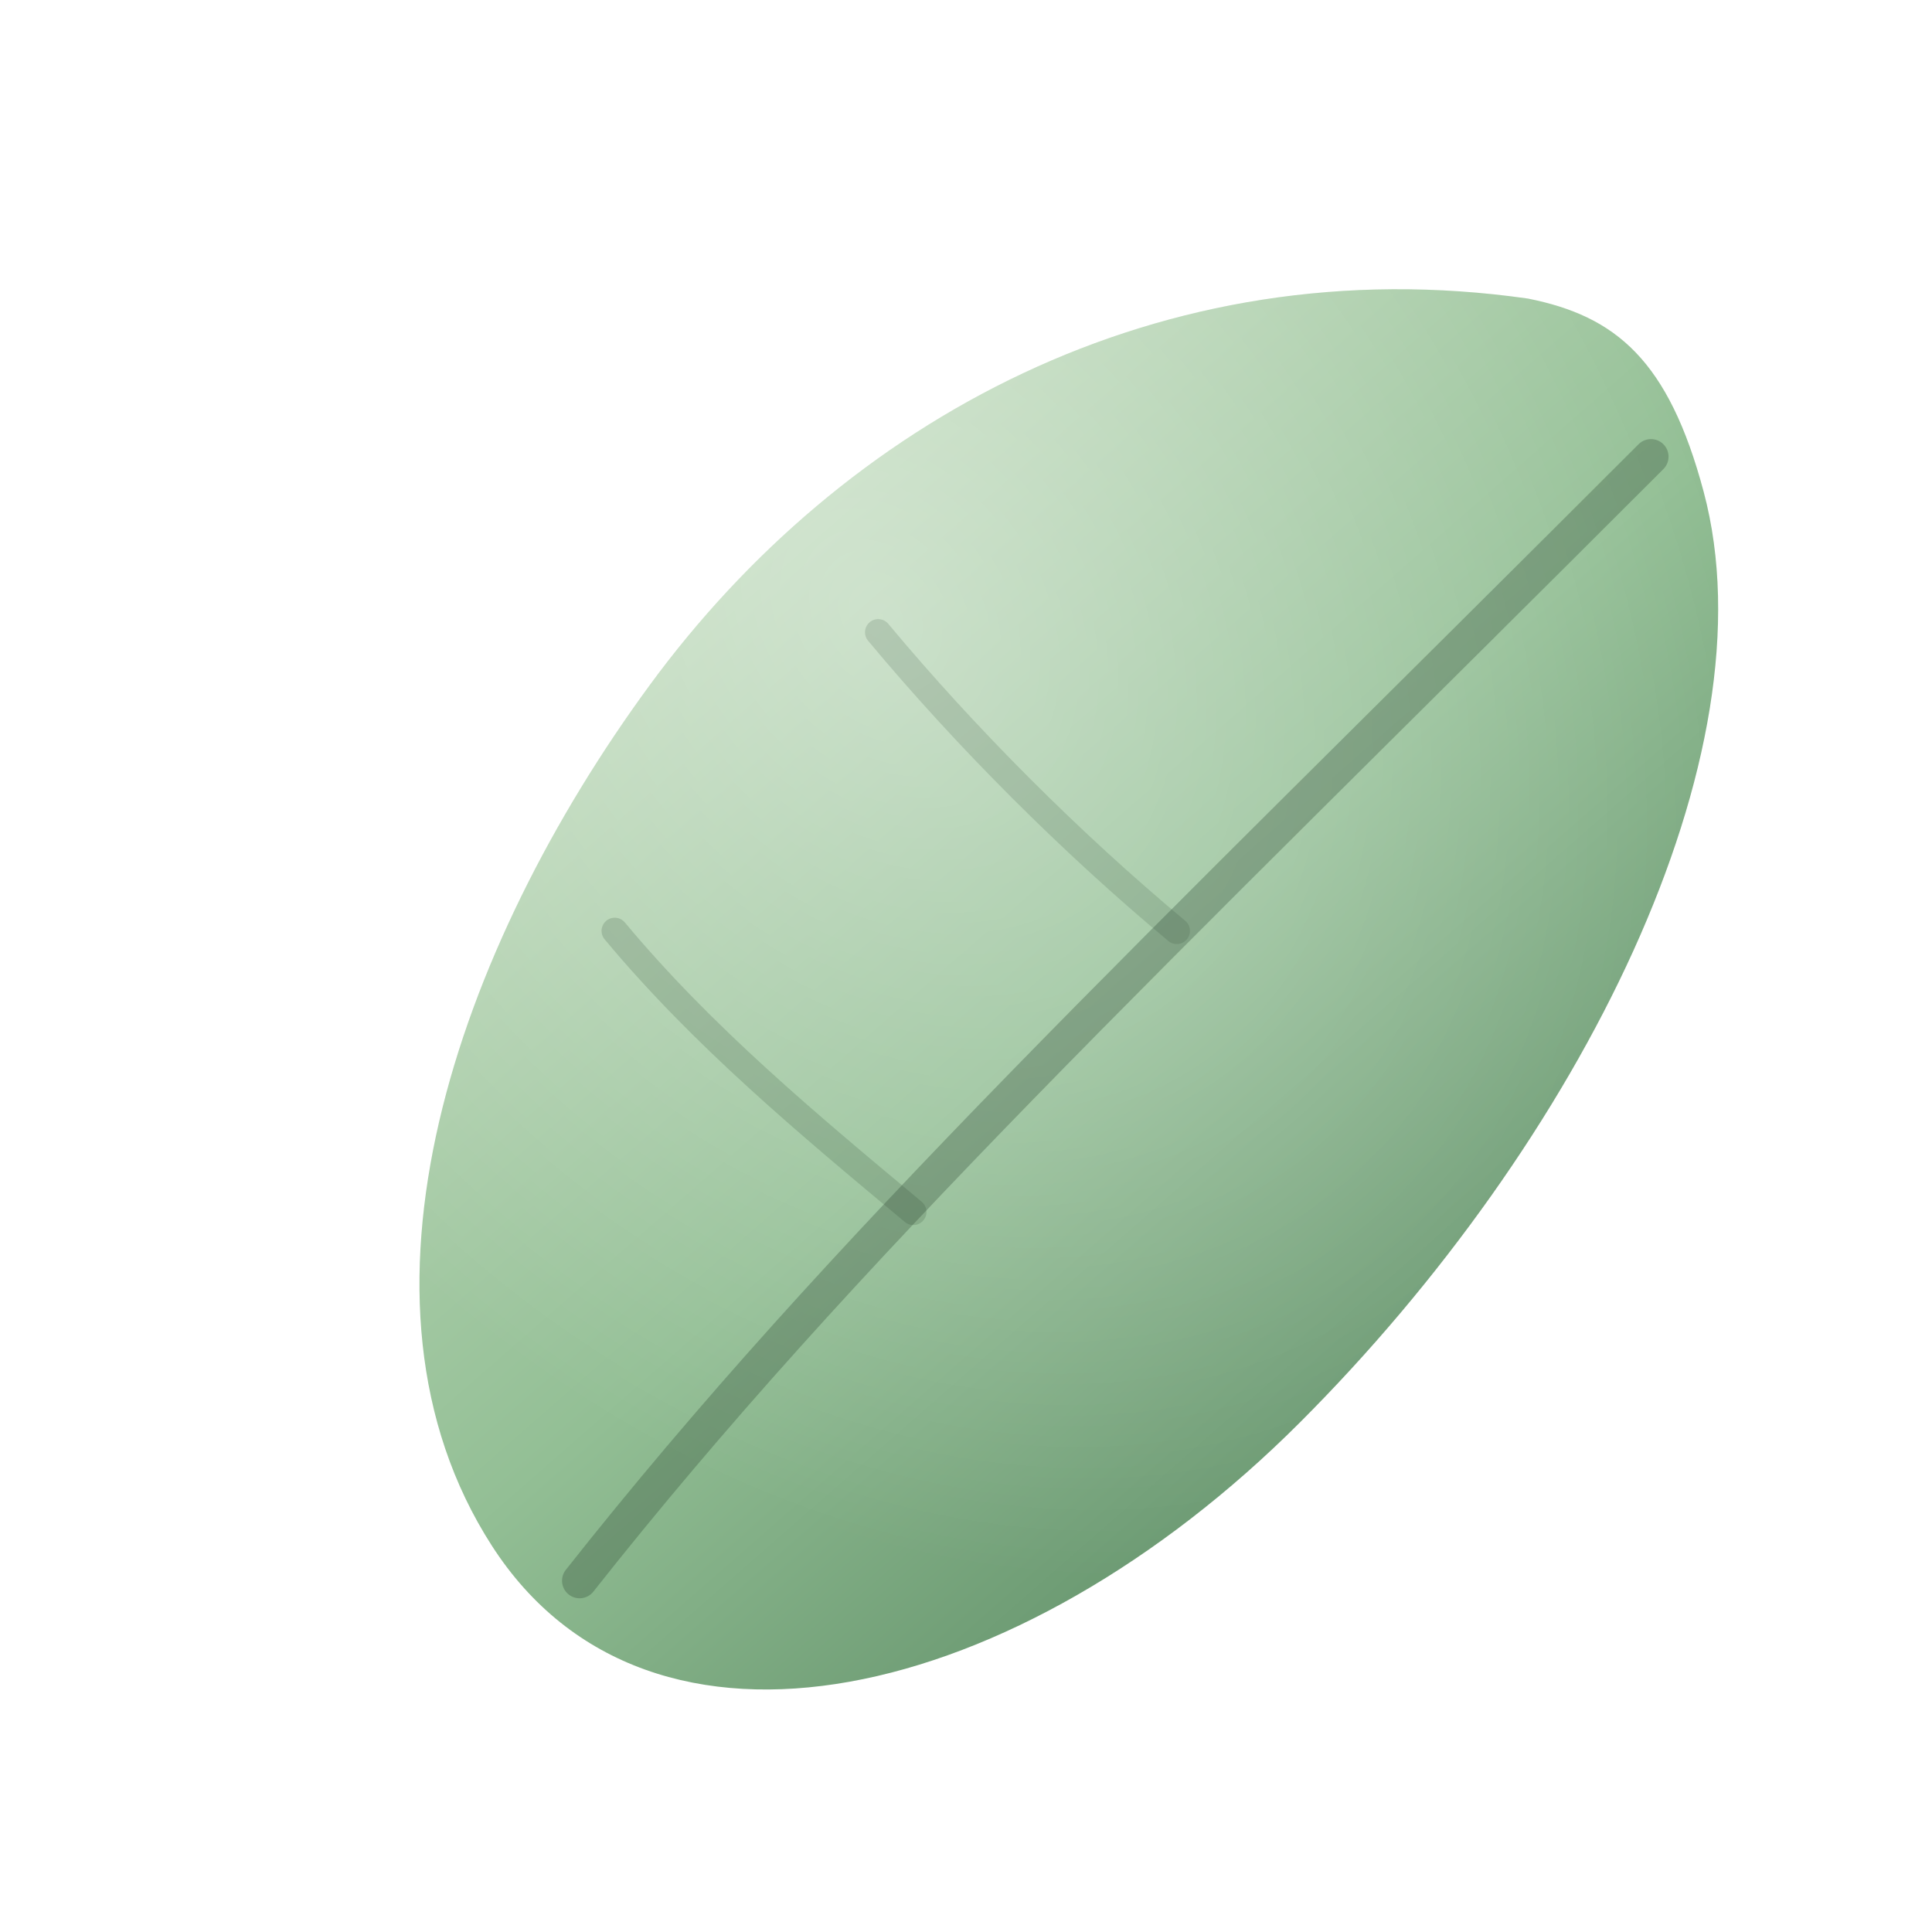
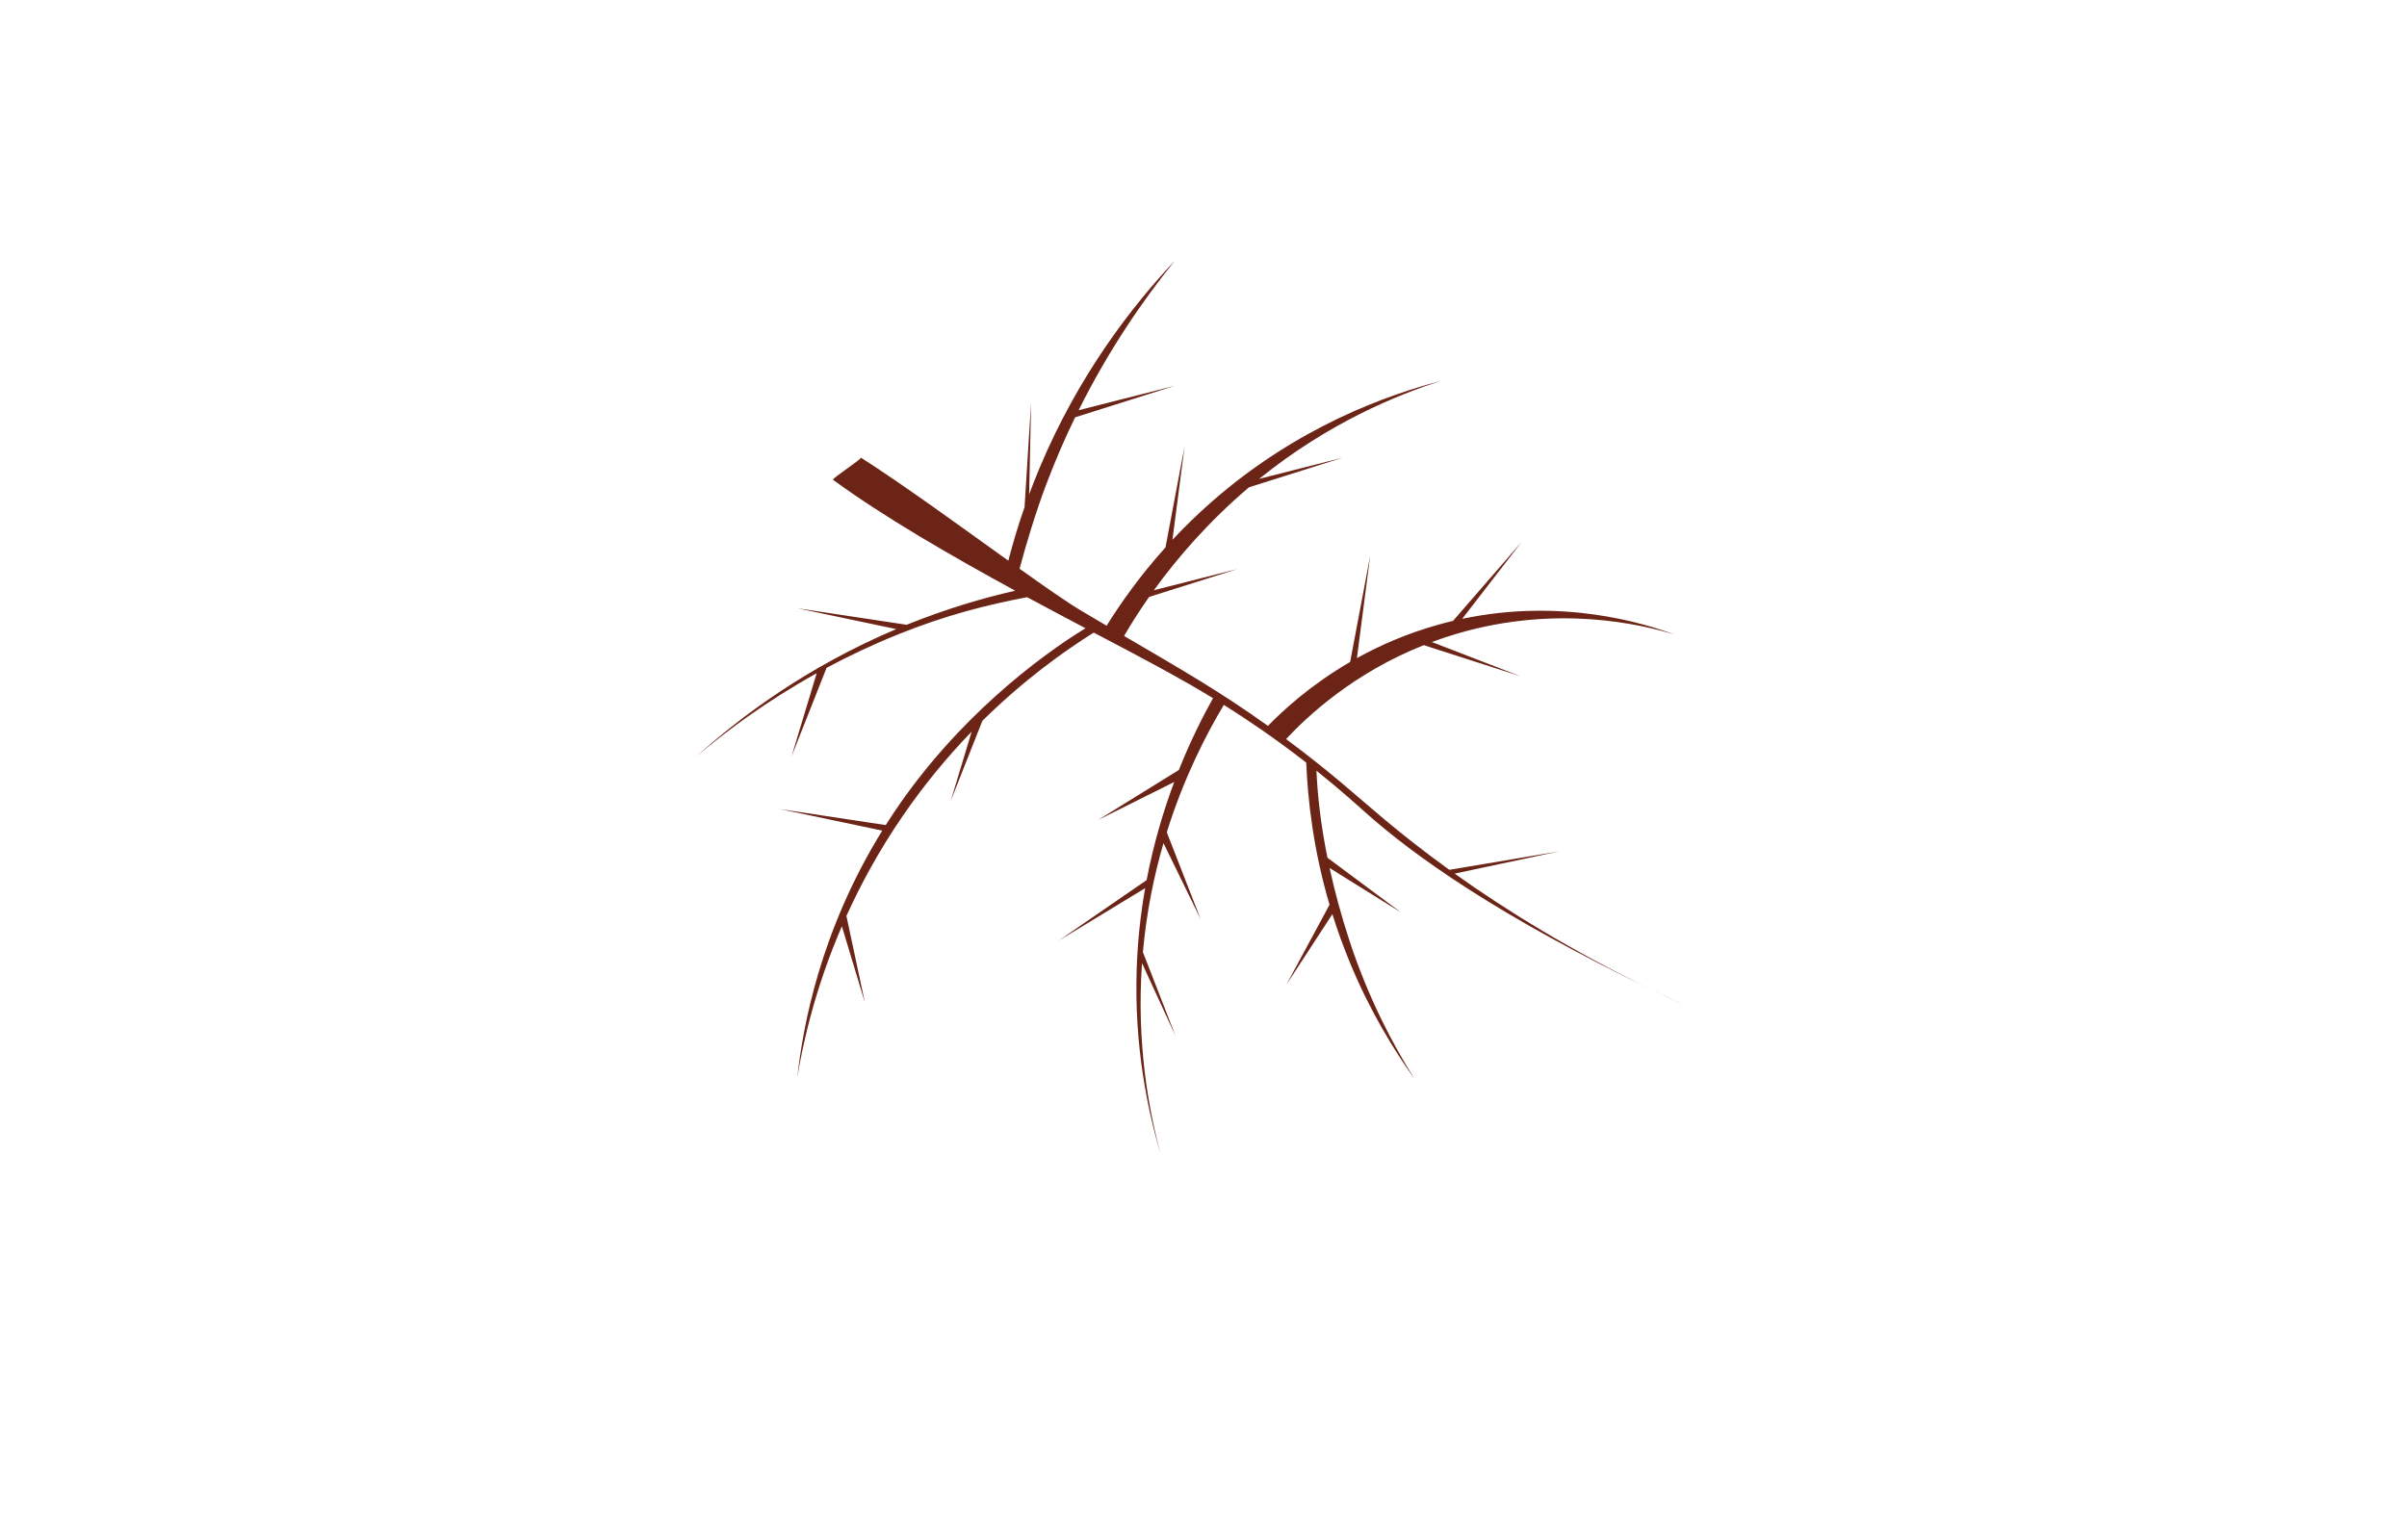
- <svg xmlns="http://www.w3.org/2000/svg" viewBox="0 0 220 220" fill="none">
+ <svg xmlns="http://www.w3.org/2000/svg" width="2500" height="1600" viewBox="0 0 2500 1600">
  <defs>
-     <linearGradient id="g3" x1="40" y1="30" x2="180" y2="190" gradientUnits="userSpaceOnUse">
-       <stop stop-color="#DCEBD4" />
-       <stop offset="0.55" stop-color="#93BF95" />
-       <stop offset="1" stop-color="#4E7E58" />
+     <clipPath id="clip-0">
+ 
+ </clipPath>
+     <clipPath id="clip-1">
+       <path clip-rule="nonzero" d="M 960.891 559.281 C 960.891 559.281 719.504 497.398 645.551 536.641 C 571.598 575.879 559.523 615.117 559.523 615.117 L 604.801 615.117 L 609.328 654.359 L 654.605 654.359 L 674.227 678.508 L 704.41 678.508 C 704.41 678.508 601.785 753.969 579.145 870.18 C 579.145 870.18 545.941 942.621 533.867 966.77 C 533.867 966.77 597.258 959.223 606.312 948.66 L 610.84 966.77 C 610.84 966.77 644.043 942.621 645.551 935.074 C 645.551 935.074 649.703 977.711 646.684 979.223 C 643.664 980.73 729.691 980.73 776.855 904.891 C 776.855 904.891 668.191 990.918 775.348 1239.941 C 775.348 1239.941 781.383 1328.988 776.855 1342.57 C 776.855 1342.57 832.695 1310.879 861.371 1212.781 C 861.371 1212.781 870.43 1242.961 870.43 1262.578 C 870.43 1262.578 929.289 1193.16 926.27 1156.93 C 926.27 1156.93 936.836 1197.68 935.324 1203.719 C 933.816 1209.762 995.695 1122.219 991.164 1089.02 C 991.164 1089.02 1018.328 1218.809 1050.031 1239.941 C 1050.031 1239.941 1074.172 1190.141 1074.172 1178.059 C 1074.172 1178.059 1117.941 1300.309 1148.129 1318.422 C 1148.129 1318.422 1161.711 1286.73 1158.691 1265.602 C 1158.691 1265.602 1259.809 1374.262 1256.789 1405.961 C 1256.789 1405.961 1317.16 1356.148 1294.52 1282.199 C 1294.52 1282.199 1327.73 1295.781 1320.18 1316.91 C 1320.18 1316.91 1342.82 1241.449 1308.109 1215.789 C 1308.109 1215.789 1329.23 1215.789 1339.801 1229.379 C 1339.801 1229.379 1350.359 1140.328 1329.23 1110.148 C 1329.23 1110.148 1448.461 1217.301 1462.051 1256.539 C 1462.051 1256.539 1478.648 1239.941 1478.648 1223.34 C 1478.648 1223.34 1578.262 1327.48 1587.309 1359.172 C 1587.309 1359.172 1619.012 1258.051 1597.879 1217.301 C 1597.879 1217.301 1615.988 1212.781 1628.059 1229.379 C 1628.059 1229.379 1600.898 1107.129 1561.66 1058.828 C 1561.66 1058.828 1771.441 1102.602 1803.129 1141.84 C 1803.129 1141.84 1887.648 1194.66 1887.648 1200.699 C 1887.648 1200.699 1810.68 1006.012 1797.102 986.391 L 1822.75 964.781 C 1822.75 964.781 1760.879 907.91 1732.199 906.402 C 1732.199 906.402 1765.398 888.289 1771.441 894.328 C 1777.48 900.363 1777.48 900.363 1777.48 900.363 C 1777.48 900.363 1715.602 778.117 1599.391 744.914 L 1777.48 767.551 L 1775.969 753.969 C 1775.969 753.969 1931.422 729.82 1966.129 744.914 C 1966.129 744.914 1857.469 603.047 1797.102 598.52 L 1834.828 584.93 C 1834.828 584.93 1742.762 510.98 1671.828 517.02 L 1750.309 483.809 C 1750.309 483.809 1526.941 444.57 1508.828 458.16 C 1508.828 458.16 1670.32 370.621 1702.02 370.621 C 1702.02 370.621 1686.922 319.309 1564.68 304.219 L 1558.641 278.559 C 1558.641 278.559 1498.27 289.121 1471.102 304.219 L 1456.012 278.559 C 1456.012 278.559 1368.469 329.871 1363.949 346.469 L 1366.969 264.98 L 1296.031 275.539 L 1326.219 194.039 C 1326.219 194.039 1184.352 224.23 1178.309 243.852 L 1176.801 209.129 C 1176.801 209.129 1089.27 335.91 1087.762 363.078 L 1072.66 263.469 L 1057.57 287.609 L 1033.422 215.172 C 1033.422 215.172 964 267.988 973.055 384.211 L 926.27 344.969 C 926.27 344.969 965.508 518.531 988.148 545.691 Z M 960.891 559.281 " />
+     </clipPath>
+     <clipPath id="clip-2">
+       <path clip-rule="nonzero" d="M 960.891 559.281 C 960.891 559.281 719.504 497.398 645.551 536.641 C 571.598 575.879 559.523 615.117 559.523 615.117 L 604.801 615.117 L 609.328 654.359 L 654.605 654.359 L 674.227 678.508 L 704.41 678.508 C 704.41 678.508 601.785 753.969 579.145 870.18 C 579.145 870.18 545.941 942.621 533.867 966.77 C 533.867 966.77 597.258 959.223 606.312 948.66 L 610.84 966.77 C 610.84 966.77 644.043 942.621 645.551 935.074 C 645.551 935.074 649.703 977.711 646.684 979.223 C 643.664 980.73 729.691 980.73 776.855 904.891 C 776.855 904.891 668.191 990.918 775.348 1239.941 C 775.348 1239.941 781.383 1328.988 776.855 1342.57 C 776.855 1342.57 832.695 1310.879 861.371 1212.781 C 861.371 1212.781 870.43 1242.961 870.43 1262.578 C 870.43 1262.578 929.289 1193.16 926.27 1156.93 C 926.27 1156.93 936.836 1197.68 935.324 1203.719 C 933.816 1209.762 995.695 1122.219 991.164 1089.02 C 991.164 1089.02 1018.328 1218.809 1050.031 1239.941 C 1050.031 1239.941 1074.172 1190.141 1074.172 1178.059 C 1074.172 1178.059 1117.941 1300.309 1148.129 1318.422 C 1148.129 1318.422 1161.711 1286.73 1158.691 1265.602 C 1158.691 1265.602 1259.809 1374.262 1256.789 1405.961 C 1256.789 1405.961 1317.16 1356.148 1294.52 1282.199 C 1294.52 1282.199 1327.73 1295.781 1320.18 1316.91 C 1320.18 1316.91 1342.82 1241.449 1308.109 1215.789 C 1308.109 1215.789 1329.23 1215.789 1339.801 1229.379 C 1339.801 1229.379 1350.359 1140.328 1329.23 1110.148 C 1329.23 1110.148 1448.461 1217.301 1462.051 1256.539 C 1462.051 1256.539 1478.648 1239.941 1478.648 1223.34 C 1478.648 1223.34 1578.262 1327.48 1587.309 1359.172 C 1587.309 1359.172 1619.012 1258.051 1597.879 1217.301 C 1597.879 1217.301 1615.988 1212.781 1628.059 1229.379 C 1628.059 1229.379 1600.898 1107.129 1561.66 1058.828 C 1561.66 1058.828 1771.441 1102.602 1803.129 1141.84 C 1803.129 1141.84 1887.648 1194.66 1887.648 1200.699 C 1887.648 1200.699 1810.68 1006.012 1797.102 986.391 L 1822.75 964.781 C 1822.75 964.781 1760.879 907.91 1732.199 906.402 C 1732.199 906.402 1765.398 888.289 1771.441 894.328 C 1777.48 900.363 1777.48 900.363 1777.48 900.363 C 1777.48 900.363 1715.602 778.117 1599.391 744.914 L 1777.48 767.551 L 1775.969 753.969 C 1775.969 753.969 1931.422 729.82 1966.129 744.914 C 1966.129 744.914 1857.469 603.047 1797.102 598.52 L 1834.828 584.93 C 1834.828 584.93 1742.762 510.98 1671.828 517.02 L 1750.309 483.809 C 1750.309 483.809 1526.941 444.57 1508.828 458.16 C 1508.828 458.16 1670.32 370.621 1702.02 370.621 C 1702.02 370.621 1686.922 319.309 1564.68 304.219 L 1558.641 278.559 C 1558.641 278.559 1498.27 289.121 1471.102 304.219 L 1456.012 278.559 C 1456.012 278.559 1368.469 329.871 1363.949 346.469 L 1366.969 264.98 L 1296.031 275.539 L 1326.219 194.039 C 1326.219 194.039 1184.352 224.23 1178.309 243.852 L 1176.801 209.129 C 1176.801 209.129 1089.27 335.91 1087.762 363.078 L 1072.66 263.469 L 1057.57 287.609 L 1033.422 215.172 C 1033.422 215.172 964 267.988 973.055 384.211 L 926.27 344.969 C 926.27 344.969 965.508 518.531 988.148 545.691 L 960.891 559.281 " />
+     </clipPath>
+     <linearGradient id="linear-pattern-0" gradientUnits="userSpaceOnUse" x1="0" y1="0" x2="1" y2="0" gradientTransform="matrix(1432.26, 0, 0, 1432.26, 533.868, 800)">
+       <stop offset="0" stop-color="rgb(81.335%, 32.033%, 12.039%)" stop-opacity="1" />
+       <stop offset="0.008" stop-color="rgb(81.329%, 31.886%, 12.059%)" stop-opacity="1" />
+       <stop offset="0.016" stop-color="rgb(81.319%, 31.593%, 12.1%)" stop-opacity="1" />
+       <stop offset="0.023" stop-color="rgb(81.451%, 31.398%, 12.129%)" stop-opacity="1" />
+       <stop offset="0.031" stop-color="rgb(81.729%, 31.303%, 12.149%)" stop-opacity="1" />
+       <stop offset="0.039" stop-color="rgb(81.944%, 31.117%, 12.164%)" stop-opacity="1" />
+       <stop offset="0.047" stop-color="rgb(82.085%, 30.827%, 12.18%)" stop-opacity="1" />
+       <stop offset="0.055" stop-color="rgb(82.153%, 30.531%, 12.207%)" stop-opacity="1" />
+       <stop offset="0.062" stop-color="rgb(82.149%, 30.235%, 12.248%)" stop-opacity="1" />
+       <stop offset="0.07" stop-color="rgb(82.204%, 30.003%, 12.268%)" stop-opacity="1" />
+       <stop offset="0.078" stop-color="rgb(82.335%, 29.843%, 12.267%)" stop-opacity="1" />
+       <stop offset="0.086" stop-color="rgb(82.472%, 29.655%, 12.292%)" stop-opacity="1" />
+       <stop offset="0.094" stop-color="rgb(82.602%, 29.42%, 12.352%)" stop-opacity="1" />
+       <stop offset="0.102" stop-color="rgb(82.736%, 29.213%, 12.39%)" stop-opacity="1" />
+       <stop offset="0.109" stop-color="rgb(82.875%, 29.053%, 12.393%)" stop-opacity="1" />
+       <stop offset="0.117" stop-color="rgb(82.956%, 28.844%, 12.407%)" stop-opacity="1" />
+       <stop offset="0.125" stop-color="rgb(82.961%, 28.563%, 12.444%)" stop-opacity="1" />
+       <stop offset="0.133" stop-color="rgb(83.003%, 28.262%, 12.477%)" stop-opacity="1" />
+       <stop offset="0.141" stop-color="rgb(83.118%, 27.962%, 12.498%)" stop-opacity="1" />
+       <stop offset="0.148" stop-color="rgb(83.253%, 27.711%, 12.509%)" stop-opacity="1" />
+       <stop offset="0.156" stop-color="rgb(83.392%, 27.536%, 12.509%)" stop-opacity="1" />
+       <stop offset="0.164" stop-color="rgb(83.58%, 27.35%, 12.521%)" stop-opacity="1" />
+       <stop offset="0.172" stop-color="rgb(83.832%, 27.11%, 12.558%)" stop-opacity="1" />
+       <stop offset="0.18" stop-color="rgb(84.015%, 26.889%, 12.595%)" stop-opacity="1" />
+       <stop offset="0.188" stop-color="rgb(84.056%, 26.72%, 12.621%)" stop-opacity="1" />
+       <stop offset="0.195" stop-color="rgb(84.094%, 26.521%, 12.642%)" stop-opacity="1" />
+       <stop offset="0.203" stop-color="rgb(84.198%, 26.244%, 12.662%)" stop-opacity="1" />
+       <stop offset="0.211" stop-color="rgb(84.288%, 25.983%, 12.683%)" stop-opacity="1" />
+       <stop offset="0.219" stop-color="rgb(84.309%, 25.8%, 12.704%)" stop-opacity="1" />
+       <stop offset="0.25" stop-color="rgb(84.409%, 25.612%, 12.756%)" stop-opacity="1" />
+       <stop offset="0.258" stop-color="rgb(84.578%, 25.397%, 12.813%)" stop-opacity="1" />
+       <stop offset="0.266" stop-color="rgb(84.709%, 25.139%, 12.842%)" stop-opacity="1" />
+       <stop offset="0.273" stop-color="rgb(84.807%, 24.864%, 12.863%)" stop-opacity="1" />
+       <stop offset="0.281" stop-color="rgb(84.836%, 24.67%, 12.885%)" stop-opacity="1" />
+       <stop offset="0.297" stop-color="rgb(84.825%, 24.443%, 12.918%)" stop-opacity="1" />
+       <stop offset="0.305" stop-color="rgb(84.871%, 24.193%, 12.956%)" stop-opacity="1" />
+       <stop offset="0.312" stop-color="rgb(85.059%, 23.961%, 12.996%)" stop-opacity="1" />
+       <stop offset="0.32" stop-color="rgb(85.307%, 23.711%, 13.036%)" stop-opacity="1" />
+       <stop offset="0.328" stop-color="rgb(85.487%, 23.515%, 13.051%)" stop-opacity="1" />
+       <stop offset="0.344" stop-color="rgb(85.693%, 23.274%, 13.051%)" stop-opacity="1" />
+       <stop offset="0.352" stop-color="rgb(85.898%, 23.009%, 13.055%)" stop-opacity="1" />
+       <stop offset="0.359" stop-color="rgb(86.028%, 22.748%, 13.071%)" stop-opacity="1" />
+       <stop offset="0.367" stop-color="rgb(86.136%, 22.453%, 13.095%)" stop-opacity="1" />
+       <stop offset="0.375" stop-color="rgb(86.177%, 22.24%, 13.12%)" stop-opacity="1" />
+       <stop offset="0.391" stop-color="rgb(86.255%, 22.005%, 13.139%)" stop-opacity="1" />
+       <stop offset="0.406" stop-color="rgb(86.383%, 21.687%, 13.164%)" stop-opacity="1" />
+       <stop offset="0.422" stop-color="rgb(86.507%, 21.37%, 13.19%)" stop-opacity="1" />
+       <stop offset="0.438" stop-color="rgb(86.635%, 21.053%, 13.216%)" stop-opacity="1" />
+       <stop offset="0.453" stop-color="rgb(86.758%, 20.734%, 13.242%)" stop-opacity="1" />
+       <stop offset="0.469" stop-color="rgb(87.042%, 20.428%, 13.269%)" stop-opacity="1" />
+       <stop offset="0.477" stop-color="rgb(87.387%, 20.213%, 13.301%)" stop-opacity="1" />
+       <stop offset="0.484" stop-color="rgb(87.511%, 19.991%, 13.341%)" stop-opacity="1" />
+       <stop offset="0.492" stop-color="rgb(87.492%, 19.682%, 13.388%)" stop-opacity="1" />
+       <stop offset="0.5" stop-color="rgb(87.552%, 19.444%, 13.412%)" stop-opacity="1" />
+       <stop offset="0.516" stop-color="rgb(87.682%, 19.199%, 13.428%)" stop-opacity="1" />
+       <stop offset="0.531" stop-color="rgb(87.804%, 18.875%, 13.457%)" stop-opacity="1" />
+       <stop offset="0.547" stop-color="rgb(88.063%, 18.561%, 13.487%)" stop-opacity="1" />
+       <stop offset="0.562" stop-color="rgb(88.412%, 18.263%, 13.533%)" stop-opacity="1" />
+       <stop offset="0.578" stop-color="rgb(88.615%, 17.955%, 13.576%)" stop-opacity="1" />
+       <stop offset="0.594" stop-color="rgb(88.742%, 17.693%, 13.596%)" stop-opacity="1" />
+       <stop offset="0.609" stop-color="rgb(88.815%, 17.531%, 13.609%)" stop-opacity="1" />
+       <stop offset="0.625" stop-color="rgb(88.857%, 17.305%, 13.635%)" stop-opacity="1" />
+       <stop offset="0.641" stop-color="rgb(89.03%, 16.971%, 13.658%)" stop-opacity="1" />
+       <stop offset="0.656" stop-color="rgb(89.293%, 16.628%, 13.67%)" stop-opacity="1" />
+       <stop offset="0.672" stop-color="rgb(89.554%, 16.283%, 13.684%)" stop-opacity="1" />
+       <stop offset="0.688" stop-color="rgb(89.769%, 15.941%, 13.702%)" stop-opacity="1" />
+       <stop offset="0.703" stop-color="rgb(89.885%, 15.61%, 13.736%)" stop-opacity="1" />
+       <stop offset="0.719" stop-color="rgb(90.005%, 15.277%, 13.768%)" stop-opacity="1" />
+       <stop offset="0.75" stop-color="rgb(90.12%, 14.948%, 13.8%)" stop-opacity="1" />
+       <stop offset="0.781" stop-color="rgb(90.271%, 14.61%, 13.847%)" stop-opacity="1" />
+       <stop offset="0.797" stop-color="rgb(90.524%, 14.238%, 13.965%)" stop-opacity="1" />
+       <stop offset="0.812" stop-color="rgb(90.752%, 13.85%, 14.148%)" stop-opacity="1" />
+       <stop offset="0.828" stop-color="rgb(90.892%, 13.483%, 14.334%)" stop-opacity="1" />
+       <stop offset="0.844" stop-color="rgb(91.162%, 13.176%, 14.471%)" stop-opacity="1" />
+       <stop offset="0.859" stop-color="rgb(91.415%, 13.025%, 14.581%)" stop-opacity="1" />
+       <stop offset="0.875" stop-color="rgb(91.556%, 12.968%, 14.636%)" stop-opacity="1" />
+       <stop offset="0.906" stop-color="rgb(91.678%, 12.785%, 14.653%)" stop-opacity="1" />
+       <stop offset="0.922" stop-color="rgb(91.806%, 12.59%, 14.743%)" stop-opacity="1" />
+       <stop offset="0.938" stop-color="rgb(91.93%, 12.376%, 14.832%)" stop-opacity="1" />
+       <stop offset="0.953" stop-color="rgb(92.053%, 12.021%, 14.943%)" stop-opacity="1" />
+       <stop offset="0.969" stop-color="rgb(92.319%, 11.804%, 15.013%)" stop-opacity="1" />
+       <stop offset="1" stop-color="rgb(92.58%, 11.578%, 15.088%)" stop-opacity="1" />
    </linearGradient>
-     <radialGradient id="h3" cx="0" cy="0" r="1" gradientUnits="userSpaceOnUse" gradientTransform="translate(100 70) rotate(52) scale(120 90)">
-       <stop stop-color="#FFFFFF" stop-opacity="0.36" />
-       <stop offset="1" stop-color="#FFFFFF" stop-opacity="0" />
-     </radialGradient>
  </defs>
-   <path d="M174 34C132 28 96 48 74 78C52 108 38 148 56 176C74 204 116 194 148 162C180 130 202 86 194 56C190 41 184 36 174 34Z" fill="url(#g3)" />
-   <path d="M174 34C132 28 96 48 74 78C52 108 38 148 56 176C74 204 116 194 148 162C180 130 202 86 194 56C190 41 184 36 174 34Z" fill="url(#h3)" />
-   <path d="M66 180C96 142 130 110 188 52" stroke="#2A442F" stroke-opacity="0.30" stroke-width="4" stroke-linecap="round" />
-   <path d="M104 138C92 128 80 118 70 106" stroke="#2A442F" stroke-opacity="0.18" stroke-width="3" stroke-linecap="round" />
-   <path d="M134 106C122 96 110 84 100 72" stroke="#2A442F" stroke-opacity="0.16" stroke-width="3" stroke-linecap="round" />
+   <g clip-path="url(#clip-0)">
+     <g clip-path="url(#clip-1)">
+       <g clip-path="url(#clip-2)">
+         <path fill-rule="nonzero" fill="url(#linear-pattern-0)" d="M 533.867 194.039 L 533.867 1405.961 L 1966.129 1405.961 L 1966.129 194.039 Z M 533.867 194.039 " />
+       </g>
+     </g>
+   </g>
+   <path fill-rule="nonzero" fill="rgb(42.422%, 14.215%, 8.865%)" fill-opacity="1" d="M 1717.578 1029.23 C 1727.75 1034.16 1738.129 1039.078 1748.801 1043.988 C 1738.09 1039.012 1727.699 1034.09 1717.578 1029.23 " />
+   <path fill-rule="nonzero" fill="rgb(42.422%, 14.215%, 8.865%)" fill-opacity="1" d="M 1380.969 901.824 L 1455.078 947.957 L 1378.73 891.137 C 1371.891 857.141 1368.41 826.668 1367.32 800.734 C 1392.738 821.082 1410.102 836.914 1417.781 843.77 C 1468.141 888.711 1555.371 951.266 1717.578 1029.23 C 1632.109 987.766 1564.23 945.738 1510.852 907.664 L 1619 884.613 L 1505.328 903.711 C 1479.488 885.062 1457.121 867.41 1437.898 851.312 C 1408.699 826.859 1383.012 802.879 1335.77 767.859 C 1358.02 744.086 1405.309 699.535 1478.75 670.289 L 1579.102 702.543 L 1487.172 667.051 C 1495.93 663.793 1505.031 660.758 1514.488 658.008 C 1618.211 627.879 1704.82 648.887 1738.852 659.09 C 1707.5 647.613 1622.828 620.988 1518.699 642.941 L 1580.359 563.102 L 1509.172 645.07 C 1504.191 646.254 1499.172 647.539 1494.121 648.949 C 1461.781 657.984 1433.531 670.34 1409.34 683.75 L 1423.16 577.352 L 1402.309 687.746 C 1361.699 711.344 1333.289 737.422 1316.93 754.145 C 1266.949 718.434 1228.219 696.258 1167.531 660.734 C 1174.422 648.836 1183.051 635.09 1193.512 620.184 L 1285.102 591.211 L 1198.461 613.227 C 1222.391 580.141 1255.031 542.121 1297.23 506.289 L 1394.531 475.512 L 1307.789 497.559 C 1380.199 438.98 1451.52 410.129 1496.711 395.719 C 1442 410.02 1347.57 442.84 1257.551 522.172 C 1243 535 1229.77 547.969 1217.75 560.84 L 1230.391 463.531 L 1210.52 568.73 C 1184.449 597.699 1164.469 625.84 1149.371 650.078 C 1141 645.16 1132.238 639.988 1122.969 634.488 C 1108.781 626.062 1085.871 610.094 1058.969 590.898 C 1066.012 564.199 1076.078 531.32 1086.719 503.121 C 1095.961 478.609 1106.039 455.441 1116.66 433.578 L 1220.191 400.828 L 1120.289 426.219 C 1151.57 363.41 1187.219 311.77 1220.191 270.891 C 1175.48 318.441 1120.379 389.359 1079.828 485.949 C 1075.91 495.309 1072.27 504.551 1068.891 513.648 L 1070.949 418.141 L 1064.141 526.859 C 1057.41 546.191 1051.859 564.809 1047.281 582.531 C 997.855 547.09 938.078 503.461 894.199 475.512 C 894.199 477.52 865.145 496.391 865.145 498.41 C 917.211 536.711 990.227 578.762 1054.391 613.703 C 1020.262 621.496 982.113 632.754 941.633 649.145 L 941.656 649.121 L 828.168 631.973 L 930.883 653.598 C 837.445 693.16 768.73 745.051 723.277 785.914 C 754.461 759.473 796.043 728.43 848.242 699.457 L 822.133 785.914 L 858.504 693.859 C 881.301 681.66 906.012 669.914 932.684 659.137 C 982.879 638.855 1027.051 627.961 1066.828 620.453 C 1088.781 632.309 1109.41 643.219 1127.449 652.711 C 1079.539 681.984 994.234 746.027 928.531 844.02 C 925.582 848.422 922.746 852.82 919.961 857.211 L 810.172 840.617 L 916.348 862.973 C 851.695 967.535 833.961 1066.73 828.168 1118.699 C 834.395 1081.719 846.957 1025.941 874.395 962.355 L 898.297 1041.559 L 879.125 951.656 C 894.141 918.441 913.219 883.328 937.59 847.793 C 960.641 814.176 985.035 785.121 1009.211 760.133 L 987.516 831.945 L 1020.328 748.91 C 1063.371 706.43 1104.91 676.754 1136.012 657.211 C 1152.578 665.914 1166.559 673.238 1176.801 678.758 C 1197.809 690.086 1226.121 704.781 1259.891 725.395 C 1249.359 744.219 1236.602 769.387 1224.398 799.996 L 1140.48 851.938 L 1219.59 812.457 C 1208.488 842.109 1198.199 876.316 1190.93 914.383 L 1099.602 977.301 L 1189.41 922.77 C 1184.711 949.383 1181.512 977.781 1180.578 1007.77 C 1178.102 1086.859 1191.719 1152.699 1205.48 1199.07 C 1193.16 1153.359 1180.281 1084.289 1186.141 1000.68 L 1220.941 1076.238 L 1187.051 989.203 C 1187.078 988.918 1187.102 988.637 1187.129 988.348 C 1190.879 947.191 1198.672 909.566 1208.449 875.984 L 1247.012 954.93 L 1211.871 864.691 C 1229.98 806.719 1253.57 761.668 1271.129 732.352 C 1295.828 747.855 1323.148 766.453 1352.488 789.074 C 1353.93 790.188 1355.328 791.277 1356.73 792.371 C 1358.281 830.832 1363.922 882.16 1380.898 939.988 L 1336.07 1023.078 L 1383.859 949.766 C 1389.051 966.395 1395.18 983.508 1402.43 1000.98 C 1422.891 1050.27 1447.199 1090.23 1469.219 1120.961 C 1446.961 1085.68 1421.621 1037.98 1401.988 978.488 C 1393.09 951.52 1386.199 925.855 1380.969 901.824 " />
</svg>
